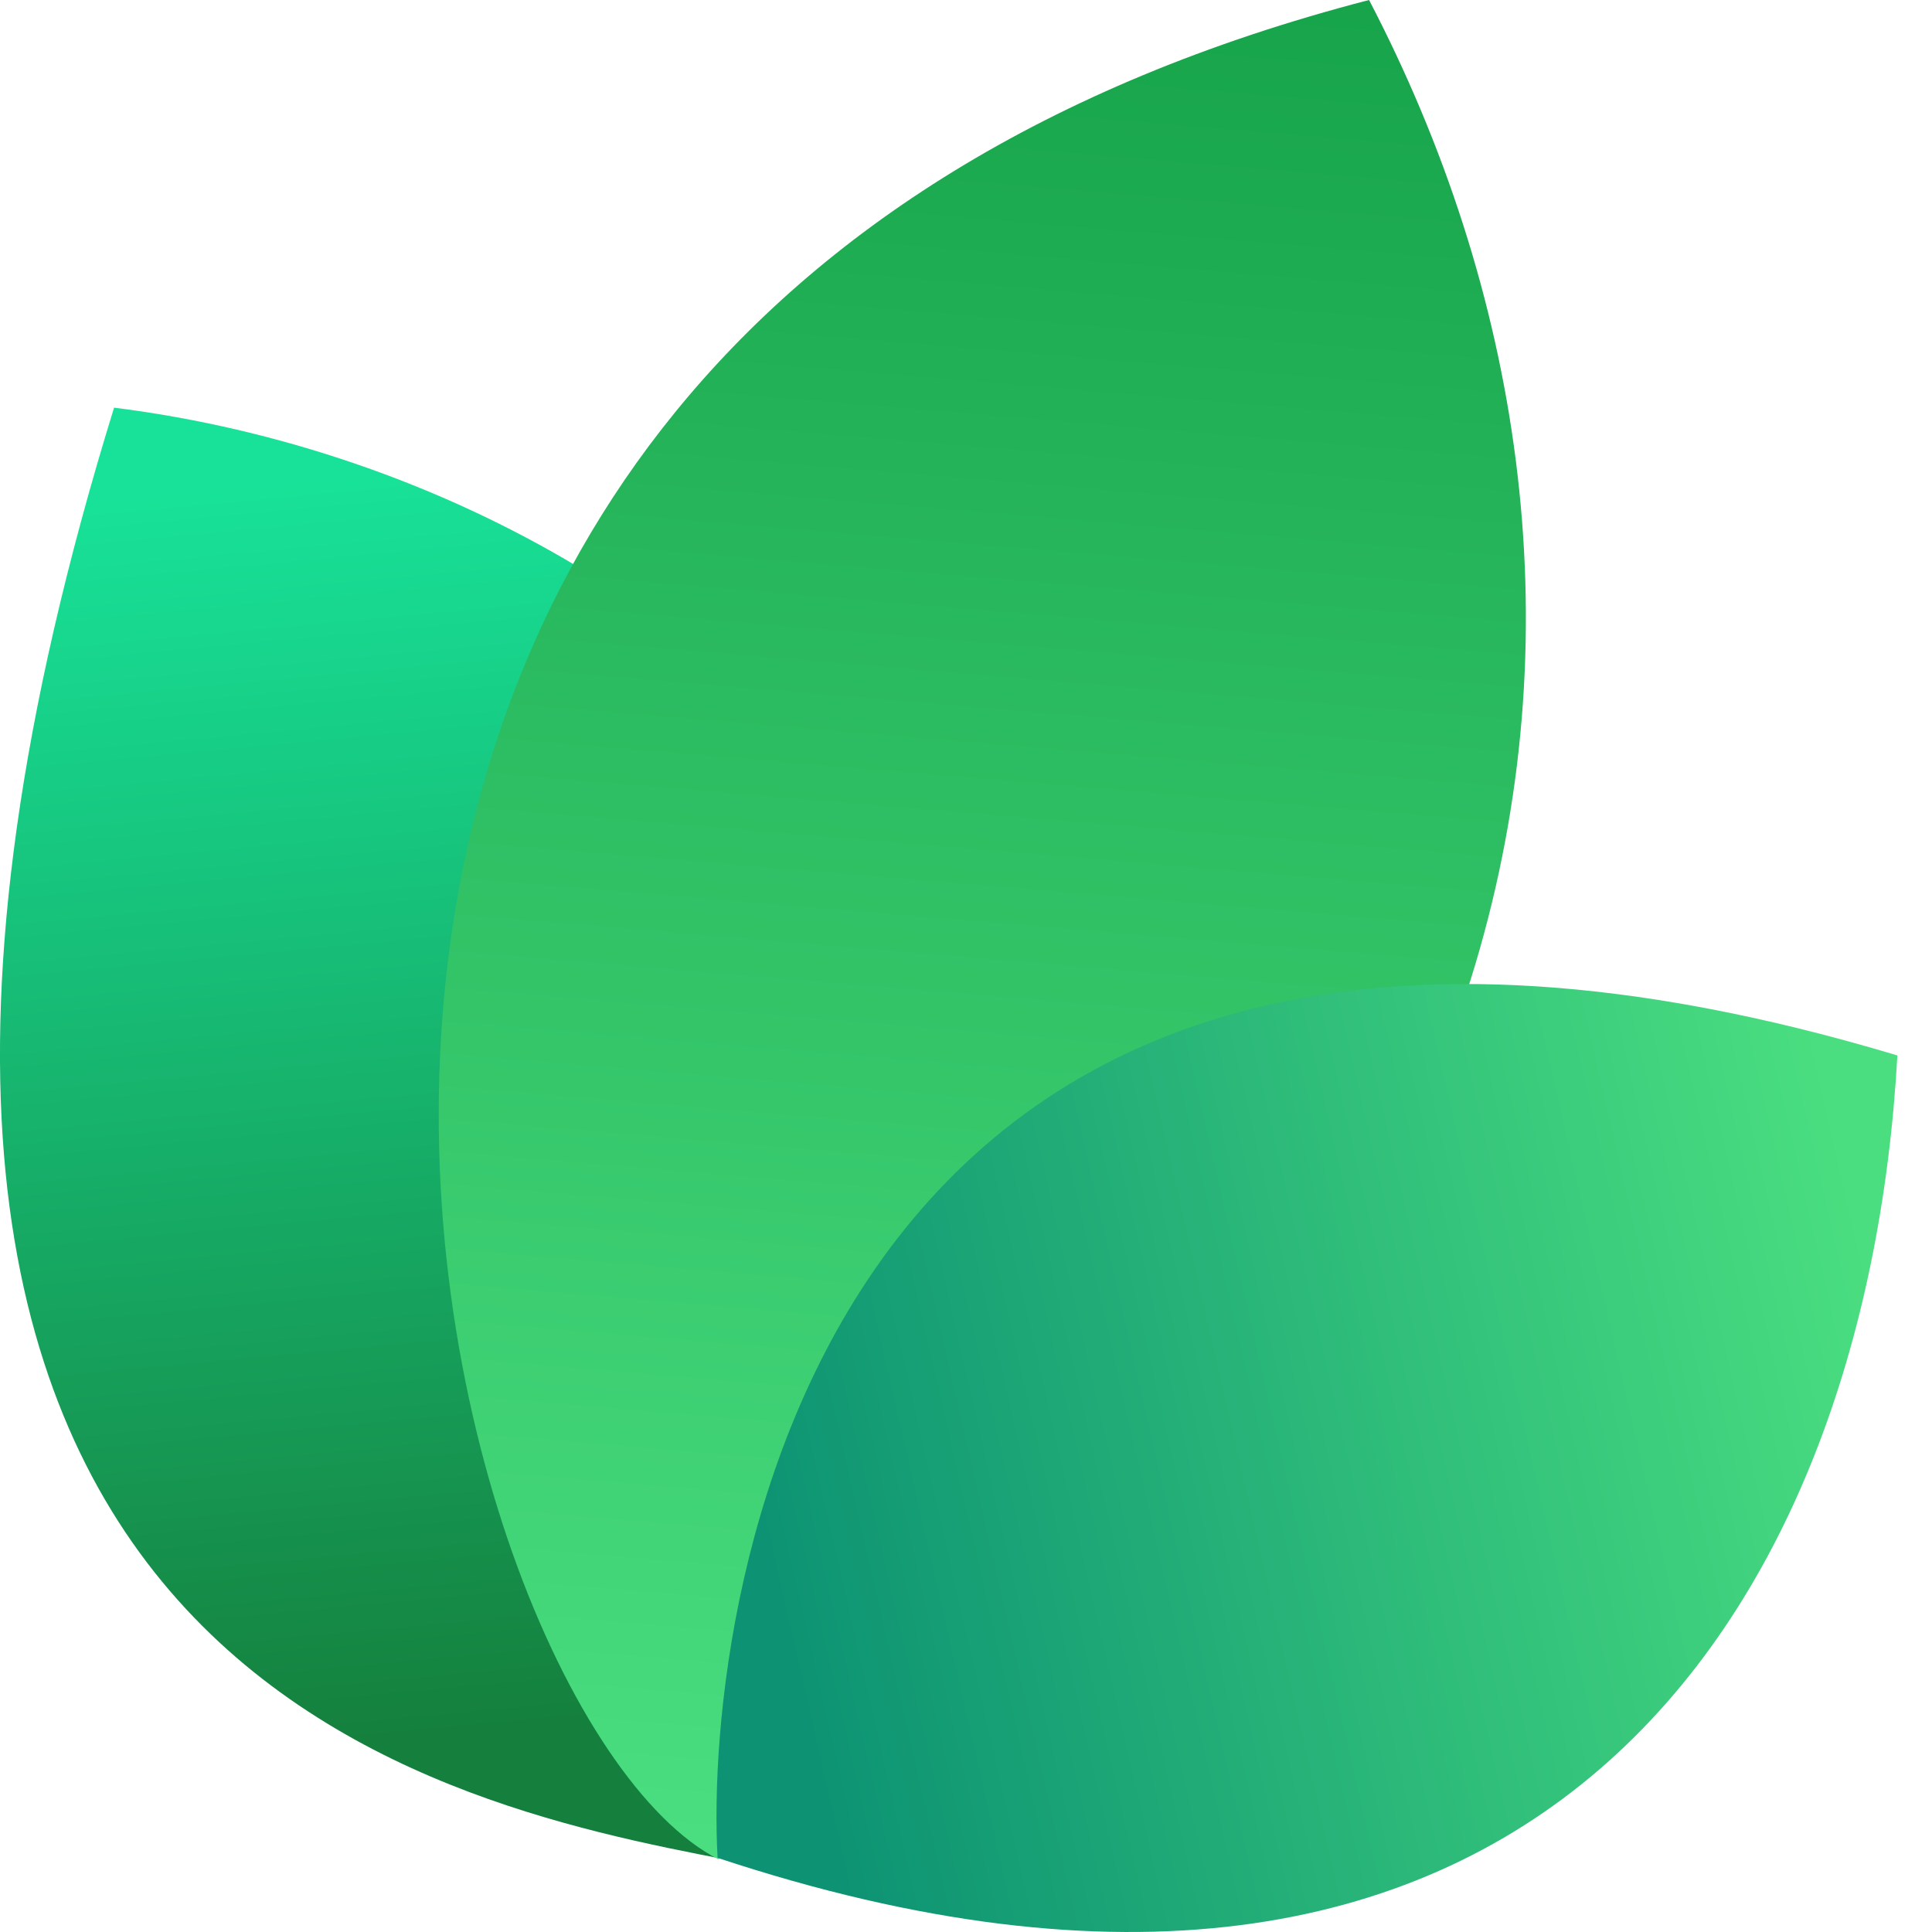
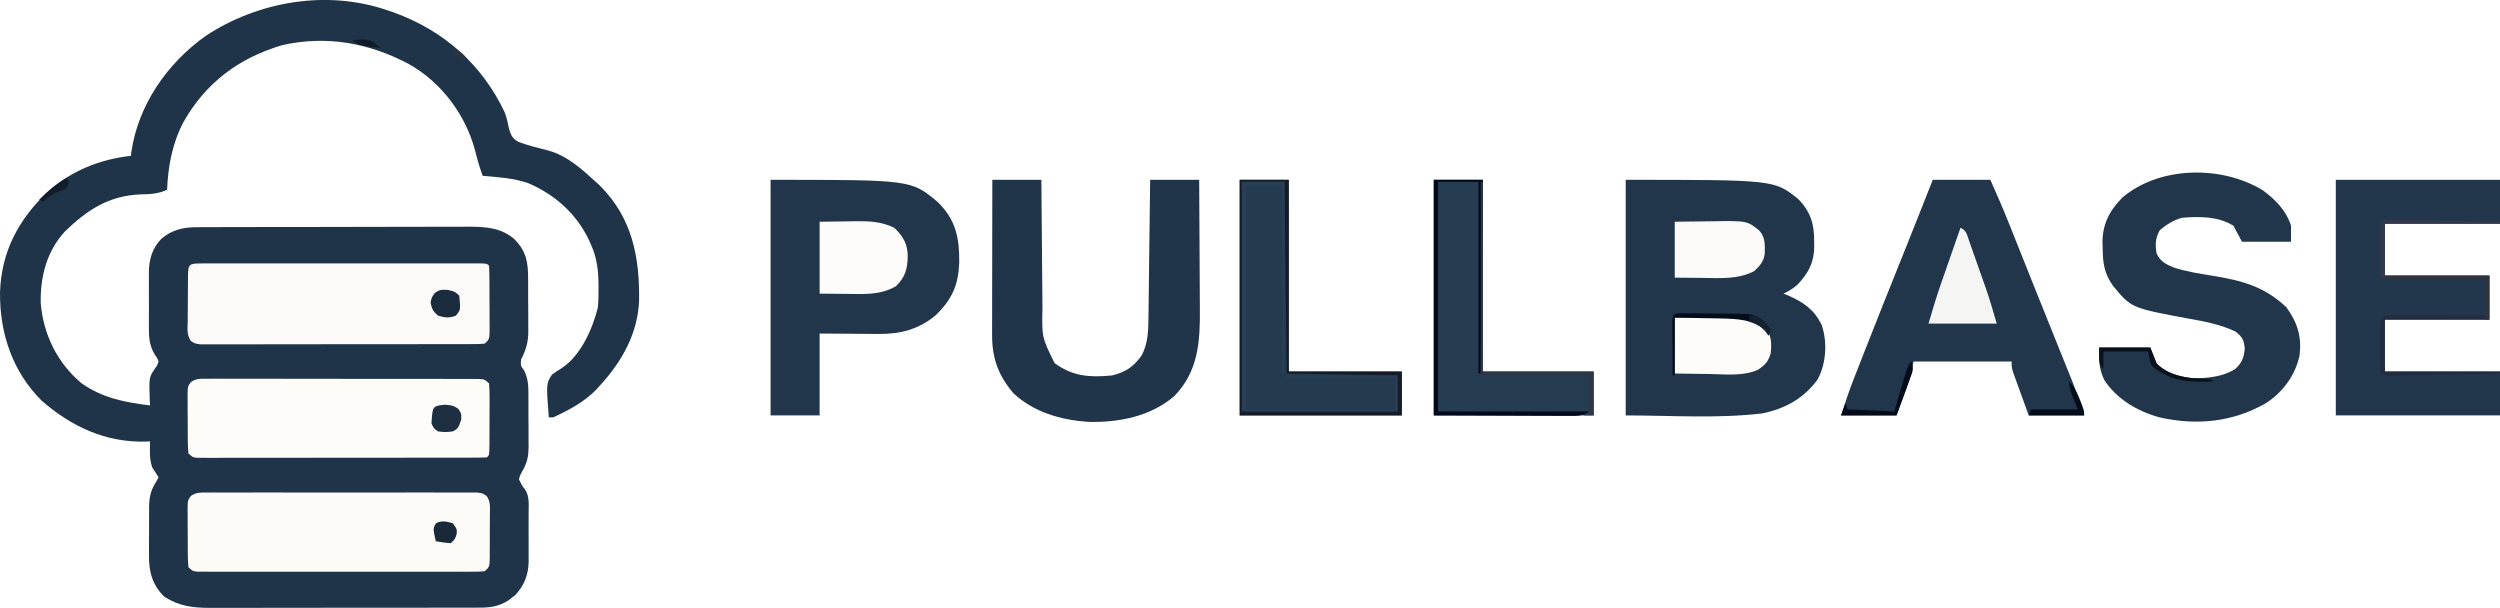
- <svg xmlns="http://www.w3.org/2000/svg" width="24" height="24" viewBox="0 0 24 24" fill="none">
-   <path d="M9.061 23.108C5.268 22.377 -3.391 20.627 1.417 5.064C9.634 6.099 16.973 14.064 9.061 23.108Z" fill="url(#paint0_linear_17557_2021)" />
-   <path d="M8.919 23.094C5.276 21.222 0.784 4.209 17.007 0C20.757 7.193 19.621 16.545 8.919 23.094Z" fill="url(#paint1_linear_17557_2021)" />
-   <path d="M8.914 23.079C8.735 19.882 10.159 9.085 23.57 13.111C23.181 20.123 18.984 26.418 8.914 23.079Z" fill="url(#paint2_linear_17557_2021)" />
-   <defs>
-     <linearGradient id="paint0_linear_17557_2021" x1="3.776" y1="5.916" x2="5.232" y2="21.559" gradientUnits="userSpaceOnUse">
-       <stop stop-color="#18E299" />
-       <stop offset="1" stop-color="#15803D" />
-     </linearGradient>
-     <linearGradient id="paint1_linear_17557_2021" x1="12.171" y1="-0.718" x2="10.19" y2="22.983" gradientUnits="userSpaceOnUse">
-       <stop stop-color="#16A34A" />
-       <stop offset="1" stop-color="#4ADE80" />
-     </linearGradient>
-     <linearGradient id="paint2_linear_17557_2021" x1="23.133" y1="15.353" x2="9.338" y2="18.52" gradientUnits="userSpaceOnUse">
-       <stop stop-color="#4ADE80" />
-       <stop offset="1" stop-color="#0D9373" />
-     </linearGradient>
-   </defs>
+ <svg xmlns="http://www.w3.org/2000/svg" version="1.1" width="555.875" height="135.168" id="svg35">
+   <defs id="defs35" />
+   <path d="m 85.99,2.243 c 0.501,0.166 1.001,0.332 1.517,0.503 11.421,4.135 19.746,11.785 24.695,22.19 0.499,1.226 0.719,2.495 0.993,3.779 0.426,1.342 0.749,2.125 2.079,2.826 2.171,0.829 4.429,1.369 6.69,1.94 4.184,1.177 7.449,4.141 10.494,6.944 0.298,0.273 0.595,0.546 0.902,0.827 7.25,7.189 8.87,16.011 8.744,25.546 -0.262,7.199 -3.731,13.515 -8.698,18.912 -0.406,0.452 -0.406,0.452 -0.821,0.912 -2.702,2.773 -6.046,4.544 -9.611,6.191 -0.313,0 -0.626,0 -0.948,0 -0.58,-7.554 -0.58,-7.554 0.711,-9.516 0.948,-0.695 0.948,-0.695 1.995,-1.327 4.429,-2.854 7.012,-8.833 8.2,-13.576 0.14,-1.445 0.158,-2.878 0.148,-4.329 -0.002,-0.394 -0.004,-0.789 -0.009,-1.195 -0.058,-2.923 -0.364,-5.515 -1.563,-8.24 -0.191,-0.436 -0.381,-0.871 -0.578,-1.32 -2.776,-5.711 -7.371,-9.971 -13.469,-12.582 -3.235,-1.131 -6.72,-1.336 -10.135,-1.637 -0.709,-1.897 -1.233,-3.787 -1.719,-5.744 -2.116,-7.778 -7.346,-14.999 -14.764,-19.142 -8.726,-4.631 -18.216,-6.392 -28.087,-4.167 -9.848,2.905 -17.158,8.576 -21.961,17.107 -2.483,4.712 -3.431,9.828 -3.643,15.054 -2.022,0.916 -3.726,0.988 -5.957,1.027 -7.083,0.29 -11.88,3.533 -16.714,8.186 -4.139,4.464 -5.562,10.233 -5.419,16.037 0.564,6.821 3.626,13.241 9.124,17.816 4.667,3.242 9.504,4.186 15.173,4.884 -0.022,-0.407 -0.044,-0.815 -0.067,-1.235 -0.157,-4.995 -0.157,-4.995 1.134,-6.923 0.538,-0.746 0.538,-0.746 0.83,-1.609 -0.309,-0.809 -0.309,-0.809 -0.881,-1.596 -1.252,-2.158 -1.291,-4.033 -1.268,-6.452 -0.002,-0.63 -0.002,-0.63 -0.004,-1.273 -0.002,-0.884 0.002,-1.767 0.01,-2.651 0.01,-1.345 7e-5,-2.688 -0.012,-4.033 0.002,-0.863 0.004,-1.725 0.007,-2.588 -0.004,-0.398 -0.007,-0.796 -0.012,-1.206 0.046,-2.906 0.691,-5.316 2.813,-7.519 2.367,-1.995 4.831,-2.54 7.943,-2.549 0.572,-0.003 1.144,-0.007 1.734,-0.011 0.622,3.8e-4 1.243,6e-4 1.883,6e-4 0.666,-0.003 1.332,-0.005 1.999,-0.01 1.805,-0.007 3.609,-0.01 5.414,-0.011 1.129,-5.3e-4 2.258,-0.003 3.387,-0.004 3.943,-0.008 7.886,-0.012 11.829,-0.011 3.668,5.3e-4 7.337,-0.008 11.005,-0.023 3.155,-0.012 6.311,-0.016 9.466,-0.016 1.882,2.2e-4 3.764,-0.002 5.646,-0.012 1.771,-0.008 3.542,-0.008 5.314,-0.002 0.954,10e-4 1.909,-0.005 2.863,-0.014 3.769,0.024 7.126,0.28 9.988,2.784 2.706,2.732 3.052,5.223 3.048,8.834 0.002,0.413 0.004,0.826 0.005,1.252 0.002,0.872 0.003,1.745 0.002,2.617 -0.002,1.329 0.01,2.658 0.022,3.987 0.002,0.85 0.002,1.7 0.002,2.549 0.004,0.395 0.009,0.789 0.013,1.196 -0.019,2.465 -0.468,4.098 -1.608,6.314 -0.117,1.36 -0.117,1.36 0.698,2.485 0.94,1.961 0.937,3.586 0.93,5.71 0.002,0.401 0.004,0.801 0.007,1.214 0.003,0.845 0.002,1.69 -0.002,2.536 -0.004,1.283 0.01,2.566 0.025,3.849 5.5e-4,0.825 4.9e-4,1.649 -0.002,2.474 0.007,0.568 0.007,0.568 0.016,1.148 -0.025,2.072 -0.295,3.46 -1.333,5.305 -0.547,0.959 -0.547,0.959 -0.815,1.919 0.709,1.449 0.709,1.449 1.391,2.299 0.959,1.533 0.776,3.237 0.758,4.969 0.002,0.391 0.004,0.782 0.004,1.185 0.002,0.824 -0.002,1.647 -0.01,2.47 -0.01,1.252 -8e-5,2.503 0.012,3.756 -0.002,0.804 -0.004,1.608 -0.007,2.412 0.004,0.37 0.007,0.74 0.012,1.121 -0.05,2.961 -0.906,5.289 -2.988,7.548 -0.265,0.198 -0.529,0.396 -0.802,0.6 -0.263,0.205 -0.527,0.41 -0.798,0.621 -1.994,1.219 -3.733,1.544 -6.095,1.548 -0.568,0.003 -1.137,0.006 -1.722,0.01 -0.929,-0.001 -0.929,-0.001 -1.877,-0.003 -0.662,0.002 -1.324,0.004 -1.987,0.006 -1.796,0.005 -3.592,0.005 -5.387,0.005 -1.501,-4.6e-4 -3.002,0.001 -4.503,0.003 -3.543,0.004 -7.086,0.005 -10.629,0.003 -3.65,-0.003 -7.299,0.003 -10.949,0.012 -3.138,0.007 -6.275,0.011 -9.413,0.01 -1.872,-5.9e-4 -3.744,3.6e-4 -5.616,0.006 -1.762,0.005 -3.524,0.004 -5.285,-5.9e-4 -0.951,-10e-4 -1.901,0.003 -2.852,0.008 -3.966,-0.021 -6.712,-0.387 -10.083,-2.451 -2.794,-2.735 -3.49,-5.764 -3.436,-9.454 -5.2e-4,-0.382 -0.002,-0.764 -0.002,-1.158 5.4e-4,-0.801 0.005,-1.602 0.016,-2.403 0.014,-1.222 0.01,-2.443 0.004,-3.665 0.003,-0.782 0.006,-1.565 0.012,-2.347 -0.002,-0.362 -0.002,-0.724 -0.004,-1.097 0.038,-2.191 0.4,-3.646 1.632,-5.571 0.156,-0.293 0.313,-0.586 0.474,-0.888 -0.462,-0.747 -0.937,-1.486 -1.422,-2.22 -0.451,-1.319 -0.525,-2.504 -0.504,-3.885 0.004,-0.355 0.009,-0.71 0.013,-1.075 0.004,-0.268 0.011,-0.536 0.017,-0.812 -0.305,0.015 -0.61,0.031 -0.924,0.047 -9.002,0.253 -16.639,-3.399 -23.139,-9.065 -6.636,-6.569 -9.393,-15.254 -9.292,-24.105 0.274,-8.938 4.017,-16.167 10.7,-22.479 5.158,-4.515 11.383,-7.103 18.388,-7.886 0.041,-0.318 0.082,-0.635 0.124,-0.963 1.541,-10.231 7.744,-19.427 16.471,-25.676 11.561,-7.631 26.778,-10.369 40.303,-5.772 z" fill="#1f3448" id="path2" style="stroke-width:0.459" />
+   <path d="m 361.473,39.981 c 33.047,0 33.047,0 38.397,4.308 2.77,2.843 3.567,5.703 3.506,9.455 0.004,0.341 0.011,0.682 0.017,1.034 -0.019,3.496 -1.226,5.908 -3.721,8.507 -0.943,0.854 -1.941,1.455 -3.112,2.003 0.309,0.124 0.619,0.248 0.937,0.376 3.542,1.521 5.897,3.198 7.538,6.561 1.32,3.795 1.045,8.589 -0.889,12.154 -3.11,4.19 -7.041,6.447 -12.328,7.548 -10.038,1.175 -20.229,0.444 -30.346,0.444 0,-17.288 0,-34.577 0,-52.389 z" fill="#21364a" id="path3" style="stroke-width:0.459" />
+   <path d="m 171.337,39.981 c 31.228,0 31.228,0 37.106,4.885 4.157,4.015 4.913,8.195 4.84,13.607 -0.192,4.875 -1.576,8.085 -5.231,11.625 -3.754,3.126 -7.875,4.219 -12.798,4.155 -0.332,-5.9e-4 -0.664,-10e-4 -1.007,-0.003 -1.226,-0.005 -2.452,-0.017 -3.677,-0.029 -4.122,-0.027 -4.122,-0.027 -8.327,-0.056 0,6.007 0,12.014 0,18.203 -3.599,0 -7.198,0 -10.906,0 0,-17.289 0,-34.577 0,-52.389 z" fill="#22364b" id="path4" style="stroke-width:0.459" />
+   <path d="m 429.75,39.981 c 4.225,0 8.449,0 12.802,0 1.444,3.245 2.862,6.47 4.169,9.761 0.163,0.408 0.326,0.816 0.494,1.236 0.531,1.329 1.06,2.658 1.589,3.987 0.564,1.414 1.128,2.828 1.693,4.242 0.39,0.977 0.78,1.954 1.17,2.931 1.393,3.491 2.794,6.979 4.198,10.465 0.581,1.443 1.161,2.887 1.742,4.33 0.372,0.924 0.744,1.847 1.117,2.771 0.522,1.293 1.042,2.587 1.562,3.881 0.228,0.563 0.228,0.563 0.461,1.138 1.015,2.534 1.832,5.042 2.667,7.648 -4.068,0 -8.137,0 -12.328,0 -0.626,-1.731 -1.252,-3.461 -1.897,-5.244 -0.198,-0.544 -0.396,-1.088 -0.6,-1.649 -0.154,-0.429 -0.308,-0.859 -0.467,-1.301 -0.238,-0.659 -0.238,-0.659 -0.482,-1.332 -0.348,-1.129 -0.348,-1.129 -0.348,-2.461 -7.198,0 -14.395,0 -21.811,0 -0.313,1.319 -0.626,2.637 -0.948,3.996 -0.223,0.717 -0.458,1.431 -0.715,2.138 -0.113,0.315 -0.226,0.629 -0.343,0.953 -0.14,0.381 -0.28,0.762 -0.424,1.154 -0.675,1.854 -0.675,1.854 -1.363,3.746 -4.068,0 -8.136,0 -12.328,0 0.893,-2.786 1.795,-5.51 2.867,-8.231 0.137,-0.349 0.273,-0.699 0.414,-1.059 0.446,-1.14 0.894,-2.28 1.342,-3.419 0.316,-0.806 0.632,-1.612 0.948,-2.418 2.633,-6.709 5.309,-13.402 7.997,-20.091 0.142,-0.354 0.285,-0.709 0.431,-1.074 0.14,-0.348 0.28,-0.697 0.424,-1.056 2.01,-5.007 3.987,-10.025 5.966,-15.042 z" fill="#21364b" id="path5" style="stroke-width:0.459" />
+   <path d="m 503.124,42.305 c 2.867,2.103 5.258,4.582 6.284,7.888 0,1.172 0,2.344 0,3.552 -3.599,0 -7.198,0 -10.906,0 -0.626,-1.172 -1.252,-2.344 -1.897,-3.552 -3.388,-2.092 -7.443,-2.096 -11.38,-1.776 -2.029,0.55 -3.401,1.455 -4.979,2.747 -1.013,1.778 -1.068,3.272 -0.711,5.244 0.887,1.781 2.101,2.405 3.971,3.136 2.724,0.855 5.504,1.291 8.327,1.748 6.751,1.096 11.598,2.397 16.536,7.02 2.485,3.39 3.455,6.637 2.934,10.739 -0.919,4.331 -3.68,8.194 -7.586,10.655 -7.319,4.167 -15.319,4.949 -23.572,3.092 -4.924,-1.354 -9.547,-4.115 -12.256,-8.309 -1.247,-2.641 -1.156,-4.176 -1.156,-7.215 3.755,0 7.511,0 11.38,0 0.469,1.172 0.939,2.344 1.422,3.552 2.034,2.073 4.853,2.908 7.785,3.236 3.226,0.106 6.924,-0.256 9.65,-1.996 1.536,-1.372 1.96,-2.558 2.154,-4.514 -0.182,-1.972 -0.462,-2.524 -2.045,-3.829 -3.302,-1.547 -6.737,-2.237 -10.342,-2.858 -12.874,-2.387 -12.874,-2.387 -16.981,-7.407 -1.907,-2.765 -2.185,-4.979 -2.223,-8.215 -0.014,-0.384 -0.028,-0.768 -0.042,-1.164 -0.043,-4.092 1.471,-7.191 4.435,-10.168 8.269,-7.004 22.062,-7.186 31.196,-1.606 z" fill="#21364a" id="path6" style="stroke-width:0.459" />
+   <path d="m 519.365,39.981 c 12.048,0 24.096,0 36.51,0 0,3.223 0,6.447 0,9.768 -8.449,0 -16.899,0 -25.604,0 0,3.809 0,7.619 0,11.543 7.667,0 15.334,0 23.233,0 0,3.223 0,6.447 0,9.768 -7.667,0 -15.334,0 -23.233,0 0,3.809 0,7.619 0,11.543 8.449,0 16.899,0 25.604,0 0,3.223 0,6.447 0,9.768 -12.048,0 -24.096,0 -36.51,0 0,-17.288 0,-34.577 0,-52.389 z" fill="#22374b" id="path7" style="stroke-width:0.459" />
+   <path d="m 220.649,39.981 c 3.599,0 7.198,0 10.905,0 0.006,1.055 0.014,2.11 0.021,3.197 0.024,3.496 0.056,6.993 0.091,10.489 0.021,2.119 0.04,4.237 0.052,6.356 0.012,2.047 0.032,4.094 0.055,6.14 0.007,0.779 0.013,1.557 0.016,2.336 -0.135,6.49 -0.135,6.49 2.698,12.245 4.032,2.936 7.718,3.211 12.713,2.747 3.066,-0.698 4.893,-2.013 6.638,-4.44 1.405,-2.631 1.494,-5.43 1.52,-8.324 0.004,-0.334 0.009,-0.668 0.014,-1.012 0.015,-1.095 0.027,-2.191 0.038,-3.286 0.01,-0.763 0.02,-1.525 0.03,-2.288 0.026,-2.001 0.05,-4.003 0.072,-6.004 0.024,-2.045 0.05,-4.089 0.076,-6.134 0.051,-4.007 0.099,-8.015 0.145,-12.022 3.599,0 7.198,0 10.906,0 0.032,4.582 0.058,9.163 0.074,13.745 0.007,2.128 0.017,4.256 0.034,6.384 0.016,2.058 0.024,4.117 0.028,6.175 0.002,0.781 0.007,1.561 0.015,2.342 0.068,7.111 -0.276,13.862 -5.633,19.388 -5.16,4.525 -12.341,5.993 -19.255,5.786 -6.143,-0.445 -12.051,-2.167 -16.514,-6.313 -3.474,-4.023 -4.82,-7.939 -4.795,-13.081 -8e-5,-0.373 -1.4e-4,-0.745 -2.1e-4,-1.129 3.2e-4,-1.228 0.004,-2.455 0.007,-3.683 0.002,-0.853 0.002,-1.706 0.002,-2.559 0.002,-2.241 0.006,-4.483 0.012,-6.724 0.004,-2.289 0.007,-4.577 0.009,-6.866 0.004,-4.488 0.013,-8.976 0.023,-13.464 z" fill="#21354a" id="path8" style="stroke-width:0.459" />
+   <path d="m 44.924,58.572 c 0.832,-0.002 0.832,-0.002 1.68,-0.003 0.614,5.9e-4 1.228,10e-4 1.86,0.003 0.649,-5.4e-4 1.297,-0.001 1.946,-0.002 1.766,-0.002 3.533,-5.9e-4 5.299,1.6e-4 1.844,5.9e-4 3.689,8e-5 5.533,-5.3e-4 3.098,-6.1e-4 6.196,2.5e-4 9.294,0.002 3.587,0.003 7.173,10e-4 10.76,-6e-4 3.074,-0.002 6.148,-0.002 9.222,-6e-4 1.838,5.4e-4 3.677,5.4e-4 5.515,-5.3e-4 1.728,-6e-4 3.456,-3.9e-4 5.184,0.002 0.94,5.9e-4 1.881,-4.6e-4 2.821,-10e-4 0.555,6e-4 1.109,0.003 1.68,0.003 0.485,1.6e-4 0.97,3.4e-4 1.47,5e-4 1.086,0.056 1.086,0.056 1.56,0.5 0.054,1.206 0.078,2.4 0.08,3.606 0.002,0.362 0.003,0.724 0.004,1.097 0.002,0.767 0.004,1.534 0.003,2.301 0.002,1.176 0.01,2.352 0.019,3.528 0.002,0.744 0.002,1.487 0.002,2.231 0.003,0.353 0.006,0.707 0.01,1.071 -0.011,2.492 -0.011,2.492 -1.068,3.482 -1.12,0.113 -1.12,0.113 -2.553,0.116 -0.542,0.003 -1.084,0.006 -1.642,0.01 -0.597,-6e-4 -1.195,-0.002 -1.81,-0.003 -0.633,0.002 -1.266,0.004 -1.899,0.006 -1.722,0.005 -3.444,0.005 -5.167,0.005 -1.436,-4.7e-4 -2.873,0.001 -4.309,0.003 -3.388,0.004 -6.776,0.005 -10.164,0.003 -3.498,-0.003 -6.996,0.003 -10.494,0.012 -3.001,0.007 -6.002,0.011 -9.002,0.01 -1.793,-5.9e-4 -3.587,3.8e-4 -5.38,0.006 -1.686,0.005 -3.373,0.004 -5.059,-6e-4 -0.915,-0.001 -1.831,0.003 -2.746,0.008 -0.543,-0.003 -1.086,-0.005 -1.646,-0.01 -0.473,8e-5 -0.946,1.5e-4 -1.433,2.3e-4 -1.179,-0.166 -1.179,-0.166 -2.043,-0.742 -0.965,-1.307 -0.74,-2.835 -0.714,-4.367 0.002,-0.352 0.002,-0.704 0.002,-1.066 0.003,-0.743 0.01,-1.485 0.019,-2.228 0.015,-1.141 0.019,-2.282 0.022,-3.423 0.004,-0.721 0.009,-1.442 0.015,-2.163 0.002,-0.343 0.004,-0.686 0.005,-1.04 0.041,-2.823 0.148,-2.952 3.12,-2.953 z" fill="#fcfaf8" id="path9" style="stroke-width:0.459" />
+   <path d="m 45.929,84.213 c 0.543,-0.003 1.086,-0.005 1.646,-0.01 0.596,0.003 1.193,0.006 1.807,0.011 0.634,-5.9e-4 1.268,-0.003 1.902,-0.004 1.722,-0.004 3.444,0 5.166,0.005 1.801,0.004 3.601,0.003 5.402,0.002 3.023,-3.9e-4 6.047,0.004 9.07,0.013 3.498,0.01 6.997,0.011 10.495,0.008 3.362,-0.003 6.725,-4e-5 10.087,0.004 1.432,0.002 2.865,0.003 4.297,0.001 1.686,-5.9e-4 3.371,0.003 5.057,0.01 0.916,0.003 1.832,6e-4 2.748,-4.8e-4 0.542,0.003 1.084,0.006 1.642,0.01 0.709,0.001 0.709,0.001 1.433,0.003 1.12,0.113 1.12,0.113 2.068,1.001 0.089,1.205 0.121,2.363 0.109,3.567 -2.2e-4,0.352 -4.4e-4,0.705 -5.3e-4,1.068 -0.002,0.745 -0.004,1.491 -0.011,2.236 -0.009,1.145 -0.01,2.29 -0.01,3.435 -0.002,0.723 -0.004,1.446 -0.009,2.169 -5.5e-4,0.345 -0.002,0.689 -0.002,1.044 -0.023,2.413 -0.023,2.413 -0.552,2.908 -0.844,0.045 -1.69,0.058 -2.535,0.059 -0.55,0.002 -1.1,0.003 -1.666,0.005 -0.609,-1.9e-4 -1.217,-4e-4 -1.844,-5.3e-4 -0.643,6e-4 -1.286,0.003 -1.93,0.004 -1.752,0.003 -3.503,0.004 -5.255,0.005 -1.46,4.3e-4 -2.92,0.002 -4.38,0.003 -3.443,0.003 -6.887,0.004 -10.33,0.004 -3.557,-2.7e-4 -7.114,0.004 -10.671,0.011 -3.049,0.005 -6.099,0.008 -9.148,0.007 -1.823,-1.1e-4 -3.647,6e-4 -5.47,0.005 -1.714,0.004 -3.429,0.004 -5.143,6.1e-4 -0.932,-5.4e-4 -1.864,0.003 -2.796,0.006 -0.551,-0.002 -1.102,-0.003 -1.67,-0.005 -0.481,2.6e-4 -0.962,5e-4 -1.458,5.5e-4 -1.137,-0.111 -1.137,-0.111 -2.086,-0.998 -0.1,-1.13 -0.144,-2.211 -0.143,-3.342 -0.002,-0.331 -0.004,-0.661 -0.005,-1.002 -0.002,-0.7 -0.003,-1.4 -0.002,-2.099 0.002,-1.071 -0.01,-2.142 -0.022,-3.212 -0.002,-0.68 -0.002,-1.359 -0.002,-2.039 -0.004,-0.321 -0.009,-0.641 -0.013,-0.971 0.022,-2.21 0.022,-2.21 0.744,-3.18 1.194,-0.804 2.012,-0.748 3.476,-0.747 z" fill="#fefcf9" id="path10" style="stroke-width:0.459" />
+   <path d="m 45.908,109.517 c 0.539,-0.003 1.077,-0.007 1.632,-0.011 0.591,0.003 1.182,0.005 1.792,0.008 0.933,-0.003 0.933,-0.003 1.886,-0.007 1.708,-0.005 3.415,-0.003 5.122,5.1e-4 1.786,0.003 3.572,2.4e-4 5.357,-10e-4 2.999,-0.003 5.998,5.3e-4 8.997,0.007 3.469,0.007 6.938,0.004 10.406,-0.003 2.977,-0.005 5.953,-0.006 8.93,-0.003 1.779,0.002 3.557,0.002 5.336,-0.002 1.982,-0.004 3.964,0.001 5.947,0.01 0.591,-0.003 1.182,-0.005 1.792,-0.008 0.808,0.005 0.808,0.005 1.632,0.011 0.469,5.1e-4 0.938,6e-4 1.421,10e-4 1.171,0.168 1.171,0.168 2.033,0.749 0.937,1.256 0.753,2.675 0.733,4.152 3.4e-4,0.497 3.4e-4,0.497 5.2e-4,1.003 -0.002,0.699 -0.005,1.398 -0.014,2.097 -0.011,1.072 -0.01,2.143 -0.006,3.215 -0.002,0.679 -0.005,1.358 -0.01,2.037 4.3e-4,0.321 0.002,0.643 0.002,0.974 -0.034,2.265 -0.034,2.265 -1.092,3.256 -1.129,0.112 -1.129,0.112 -2.574,0.113 -0.82,0.003 -0.82,0.003 -1.656,0.007 -0.603,-0.001 -1.205,-0.003 -1.826,-0.005 -0.639,6e-4 -1.277,0.003 -1.916,0.004 -1.737,0.004 -3.474,0.003 -5.211,-3.5e-4 -1.815,-0.002 -3.63,-1.6e-4 -5.445,6e-4 -3.049,10e-4 -6.097,-5.2e-4 -9.146,-0.004 -3.528,-0.004 -7.056,-0.003 -10.583,0.001 -3.025,0.004 -6.051,0.004 -9.076,0.002 -1.808,-0.001 -3.617,-0.001 -5.425,0.001 -1.7,0.003 -3.4,6e-4 -5.1,-0.004 -0.924,-0.001 -1.848,5.9e-4 -2.772,0.003 -0.546,-0.003 -1.093,-0.004 -1.656,-0.007 -0.477,-3.4e-4 -0.954,-5.3e-4 -1.445,-5.9e-4 -1.129,-0.112 -1.129,-0.112 -2.077,-1 -0.1,-1.13 -0.144,-2.211 -0.143,-3.342 -0.002,-0.331 -0.004,-0.661 -0.005,-1.002 -0.002,-0.7 -0.003,-1.4 -0.002,-2.099 0.002,-1.071 -0.01,-2.142 -0.022,-3.212 -0.002,-0.68 -0.002,-1.359 -0.002,-2.039 -0.004,-0.321 -0.009,-0.641 -0.013,-0.971 0.022,-2.21 0.022,-2.21 0.746,-3.18 1.188,-0.801 1.996,-0.749 3.454,-0.751 z" fill="#fdfbf8" id="path11" style="stroke-width:0.459" />
+   <path d="m 275.651,39.981 c 3.599,0 7.198,0 10.905,0 0,14.065 0,28.13 0,42.622 8.293,0 16.586,0 25.13,0 0,3.223 0,6.447 0,9.768 -11.892,0 -23.783,0 -36.036,0 0,-17.288 0,-34.577 0,-52.389 z" fill="#233a4f" id="path12" style="stroke-width:0.459" />
+   <path d="m 318.799,39.981 c 3.599,0 7.198,0 10.906,0 0,14.065 0,28.13 0,42.622 8.136,0 16.273,0 24.656,0 0,3.223 0,6.447 0,9.768 -11.735,0 -23.471,0 -35.561,0 0,-17.288 0,-34.577 0,-52.389 z" fill="#253c51" id="path13" style="stroke-width:0.459" />
+   <path d="m 182.243,49.305 c 3.051,-0.041 3.051,-0.041 6.164,-0.083 0.634,-0.012 1.268,-0.024 1.921,-0.037 3.181,-0.021 5.648,0.108 8.511,1.452 2.009,1.93 2.981,3.659 2.993,6.354 -0.063,2.77 -0.513,4.616 -2.637,6.66 -3.472,1.995 -7.04,1.745 -10.994,1.693 -1.966,-0.018 -3.931,-0.037 -5.957,-0.056 0,-5.274 0,-10.549 0,-15.983 z" fill="#fdfcfa" id="path14" style="stroke-width:0.459" />
+   <path d="m 372.378,70.616 c 2.015,-0.031 4.03,-0.057 6.046,-0.073 0.684,-0.006 1.368,-0.016 2.051,-0.027 8.763,-0.145 8.763,-0.145 12.055,2.32 1.41,1.761 1.409,3.654 1.185,5.772 -0.604,1.838 -1.184,2.505 -2.86,3.621 -3.254,1.456 -7.131,1.002 -10.654,0.93 -0.759,-0.008 -1.519,-0.017 -2.278,-0.024 -1.849,-0.018 -3.696,-0.053 -5.545,-0.087 0,-4.102 0,-8.205 0,-12.431 z" fill="#fdfcf9" id="path15" style="stroke-width:0.459" />
+   <path d="m 372.378,49.305 c 1.957,-0.031 3.912,-0.057 5.869,-0.073 0.664,-0.006 1.328,-0.016 1.992,-0.027 8.215,-0.14 8.215,-0.14 10.934,2.062 1.365,1.486 1.249,3.189 1.223,5.045 -0.185,1.756 -1.031,2.742 -2.326,3.954 -3.556,1.89 -7.574,1.577 -11.528,1.526 -2.034,-0.018 -4.068,-0.037 -6.164,-0.056 0,-4.102 0,-8.205 0,-12.431 z" fill="#fbfaf8" id="path16" style="stroke-width:0.459" />
+   <path d="m 435.914,50.637 c 1.345,0.629 1.429,1.53 1.887,2.806 0.173,0.498 0.173,0.498 0.349,1.006 0.122,0.343 0.243,0.685 0.368,1.038 0.258,0.729 0.514,1.458 0.769,2.188 0.384,1.101 0.774,2.201 1.164,3.3 0.251,0.71 0.501,1.421 0.751,2.131 0.114,0.323 0.228,0.646 0.346,0.979 0.907,2.606 1.654,5.208 2.427,7.863 -5.007,0 -10.014,0 -15.173,0 0.879,-3.017 1.767,-5.989 2.806,-8.954 0.186,-0.537 0.186,-0.537 0.377,-1.084 0.39,-1.122 0.782,-2.243 1.174,-3.364 0.268,-0.769 0.535,-1.538 0.803,-2.307 0.65,-1.867 1.301,-3.734 1.953,-5.601 z" fill="#f5f5f4" id="path17" style="stroke-width:0.459" />
+   <path d="m 275.651,39.981 c 3.599,0 7.198,0 10.905,0 0,14.065 0,28.13 0,42.622 8.293,0 16.586,0 25.13,0 0,3.223 0,6.447 0,9.768 -11.892,0 -23.783,0 -36.036,0 0,-17.288 0,-34.577 0,-52.389 z m 0.474,0.444 c 0,16.849 0,33.698 0,51.057 11.422,0 22.845,0 34.613,0 0,-2.637 0,-5.274 0,-7.992 -8.136,-0.147 -16.273,-0.293 -24.656,-0.444 -0.235,-21.098 -0.235,-21.098 -0.474,-42.622 -3.129,0 -6.259,0 -9.483,0 z" fill="#151c28" id="path18" style="stroke-width:0.459" />
+   <path d="m 276.125,40.425 c 3.129,0 6.259,0 9.483,0 0,14.065 0,28.13 0,42.622 -0.156,0 -0.313,0 -0.474,0 0,-13.772 0,-27.544 0,-41.734 -2.66,0 -5.32,0 -8.061,0 0,16.409 0,32.819 0,49.726 10.953,0 21.906,0 33.191,0 0,-2.344 0,-4.688 0,-7.104 -7.98,0 -15.96,0 -24.182,0 0,-0.147 0,-0.293 0,-0.444 8.136,0 16.273,0 24.656,0 0,2.637 0,5.274 0,7.992 -11.422,0 -22.845,0 -34.613,0 0,-16.849 0,-33.698 0,-51.057 z" fill="#283f56" id="path19" style="stroke-width:0.459" />
+   <path d="m 318.799,39.981 c 3.599,0 7.198,0 10.906,0 -0.156,14.212 -0.313,28.423 -0.474,43.066 -0.156,0 -0.313,0 -0.474,0 0,-14.065 0,-28.13 0,-42.622 -2.973,0 -5.946,0 -9.009,0 0,16.849 0,33.698 0,51.057 11.109,0 22.219,0 33.665,0 -1.737,1.084 -2.561,0.996 -4.631,0.989 -0.494,1.6e-4 -0.494,1.6e-4 -0.997,3.3e-4 -1.065,-5.3e-4 -2.129,-0.007 -3.194,-0.014 -0.658,-6e-4 -1.315,-0.002 -1.973,-0.003 -2.437,-0.004 -4.875,-0.017 -7.312,-0.029 -5.447,-0.018 -10.894,-0.036 -16.506,-0.056 0,-17.288 0,-34.577 0,-52.389 z" fill="#010819" id="path20" style="stroke-width:0.459" />
+   <path d="m 530.271,61.292 c 7.667,0 15.334,0 23.233,0 0,3.223 0,6.447 0,9.768 -7.667,0 -15.334,0 -23.233,0 0,3.809 0,7.619 0,11.543 8.449,0 16.899,0 25.604,0 0,0.147 0,0.293 0,0.444 -3.705,0.074 -7.41,0.146 -11.116,0.214 -1.262,0.024 -2.523,0.048 -3.785,0.074 -1.809,0.036 -3.618,0.07 -5.427,0.102 -0.852,0.018 -0.852,0.018 -1.721,0.036 -0.522,0.008 -1.044,0.018 -1.582,0.027 -0.462,0.008 -0.924,0.018 -1.401,0.027 -1.047,-0.036 -1.047,-0.036 -1.521,-0.481 -0.12,-1.986 -0.088,-3.977 -0.089,-5.966 -0.009,-0.843 -0.009,-0.843 -0.018,-1.704 0,-0.536 0,-1.072 -0.007,-1.624 0,-0.495 -0.007,-0.989 -0.007,-1.499 0.115,-1.194 0.115,-1.194 1.063,-2.082 0.96,-0.107 0.96,-0.107 2.153,-0.101 0.669,10e-5 0.669,10e-5 1.352,2.1e-4 0.483,0.004 0.965,0.01 1.462,0.014 0.493,5.9e-4 0.987,0.003 1.495,0.003 1.58,0.005 3.16,0.016 4.739,0.027 1.069,0.004 2.139,0.008 3.208,0.012 2.625,0.01 5.25,0.025 7.875,0.043 0,-2.637 0,-5.274 0,-7.992 -7.354,0 -14.708,0 -22.285,0 0,-0.293 0,-0.586 0,-0.888 z" fill="#212c40" id="path21" style="stroke-width:0.459" />
+   <path d="m 329.23,40.425 c 0.156,0 0.313,0 0.474,0 0,13.919 0,27.837 0,42.178 8.136,0 16.273,0 24.656,0 0,3.223 0,6.447 0,9.768 -0.782,0 -1.565,0 -2.371,0 0.469,-0.146 0.939,-0.293 1.422,-0.444 0,-2.784 0,-5.567 0,-8.436 -7.98,0 -15.96,0 -24.182,0 0,-14.212 0,-28.423 0,-43.066 z" fill="#2c3644" id="path22" style="stroke-width:0.459" />
+   <path d="m 98.97,89.984 c 1.719,0.166 1.719,0.166 2.904,0.888 0.711,1.054 0.711,1.054 0.682,2.414 -0.669,1.963 -0.669,1.963 -1.867,2.636 -1.66,0.194 -1.66,0.194 -3.319,0 -0.948,-0.694 -0.948,-0.694 -1.422,-1.776 0.214,-3.87 0.214,-3.87 3.023,-4.162 z" fill="#1e2f41" id="path23" style="stroke-width:0.459" />
+   <path d="m 99.563,64.456 c 1.6,0.388 1.6,0.388 2.549,1.276 0.322,3.169 0.322,3.169 -0.77,4.468 -1.54,0.569 -2.403,0.441 -3.971,-0.028 -1.079,-0.943 -1.376,-1.528 -1.63,-2.886 0.207,-1.11 0.207,-1.11 0.948,-2.164 1.156,-0.721 1.156,-0.721 2.875,-0.666 z" fill="#1b2c3e" id="path24" style="stroke-width:0.459" />
+   <path d="m 530.271,61.292 c 7.667,0 15.334,0 23.233,0 0,3.223 0,6.447 0,9.768 -0.313,0 -0.626,0 -0.948,0 0,-2.93 0,-5.861 0,-8.88 -7.354,0 -14.708,0 -22.285,0 0,-0.293 0,-0.586 0,-0.888 z" fill="#2e333d" id="path25" style="stroke-width:0.459" />
+   <path d="m 374.56,69.669 c 0.455,-6.1e-4 0.909,-0.002 1.377,-0.003 2.449,0.011 4.898,0.03 7.346,0.062 0.388,0.003 0.775,0.006 1.174,0.01 0.972,0.012 1.944,0.042 2.915,0.073 0.534,0.015 1.068,0.031 1.619,0.047 1.835,0.41 2.557,1.216 3.775,2.534 0.313,0.293 0.626,0.586 0.948,0.888 -0.156,0.44 -0.313,0.879 -0.474,1.332 -0.225,-0.339 -0.45,-0.678 -0.682,-1.027 -2.693,-2.644 -6.376,-2.677 -10.092,-2.779 -1.002,-0.021 -2.004,-0.036 -3.007,-0.051 -0.689,-0.015 -1.377,-0.03 -2.066,-0.046 -1.672,-0.038 -3.344,-0.065 -5.017,-0.093 0,4.249 0,8.498 0,12.875 -0.156,0 -0.313,0 -0.474,0 -0.012,-1.889 -0.02,-3.777 -0.026,-5.666 -0.002,-0.643 -0.005,-1.286 -0.01,-1.929 -0.005,-0.922 -0.009,-1.845 -0.011,-2.767 -0.002,-0.556 -0.004,-1.111 -0.007,-1.684 0.086,-2.037 0.742,-1.774 2.71,-1.776 z" fill="#030c1b" id="path26" style="stroke-width:0.459" />
+   <path d="m 530.844,48.824 c 0.693,0.013 0.693,0.013 1.401,0.027 0.522,0.008 1.044,0.018 1.582,0.027 0.852,0.018 0.852,0.018 1.721,0.036 0.867,0.016 0.867,0.016 1.752,0.032 1.855,0.034 3.711,0.071 5.566,0.109 1.254,0.024 2.508,0.047 3.763,0.07 3.082,0.058 6.165,0.118 9.247,0.179 0,0.147 0,0.293 0,0.444 -8.449,0 -16.899,0 -25.604,0 0,4.102 0,8.205 0,12.431 -0.313,-0.147 -0.626,-0.293 -0.948,-0.444 -0.012,-1.762 -0.02,-3.525 -0.026,-5.287 0,-0.6 -0.007,-1.2 -0.009,-1.8 -0.007,-0.861 -0.009,-1.721 -0.01,-2.582 0,-0.518 -0.007,-1.037 -0.007,-1.571 0.073,-1.62 0.073,-1.62 1.575,-1.672 z" fill="#31394a" id="path27" style="stroke-width:0.459" />
+   <path d="m 466.734,77.276 c 3.755,0 7.511,0 11.38,0 0.469,1.172 0.939,2.344 1.422,3.552 3.136,3.195 7.982,3.352 12.328,3.552 0,0.146 0,0.293 0,0.444 -5.398,0.192 -8.889,0.015 -13.111,-3.2 -0.639,-0.796 -0.639,-0.796 -1.113,-3.46 -3.286,0 -6.572,0 -9.957,0 0,1.319 0,2.637 0,3.996 -0.948,-1.332 -0.948,-1.332 -0.948,-4.884 z" fill="#0a111d" id="path28" style="stroke-width:0.459" />
+   <path d="m 100.689,116.346 c 0.948,1.332 0.948,1.332 0.83,2.47 -0.356,1.082 -0.356,1.082 -1.304,1.97 -1.719,-0.166 -1.719,-0.166 -3.319,-0.444 -0.629,-2.836 -0.629,-2.836 0.03,-3.996 1.393,-0.673 2.294,-0.41 3.764,0 z" fill="#1a293a" id="path29" style="stroke-width:0.459" />
+   <path d="m 425.009,80.383 c 0.585,1.643 0.284,2.177 -0.309,3.793 -0.155,0.429 -0.31,0.859 -0.47,1.301 -0.202,0.544 -0.405,1.088 -0.613,1.649 -0.636,1.731 -1.271,3.461 -1.926,5.244 -4.068,0 -8.136,0 -12.328,0 0.313,-0.879 0.626,-1.758 0.948,-2.664 0.156,0.44 0.313,0.879 0.474,1.332 3.442,0.147 6.885,0.293 10.431,0.444 0.196,-0.687 0.391,-1.374 0.593,-2.081 2.416,-8.284 2.416,-8.284 3.201,-9.018 z" fill="#040b19" id="path30" style="stroke-width:0.459" />
+   <path d="m 460.096,84.823 c 1.191,1.349 1.841,2.626 2.46,4.273 0.163,0.427 0.326,0.854 0.495,1.294 0.365,1.093 0.365,1.093 0.365,1.981 -4.068,0 -8.137,0 -12.328,0 0.235,-0.659 0.235,-0.659 0.474,-1.332 3.442,0 6.885,0 10.431,0 -0.313,-0.778 -0.626,-1.557 -0.948,-2.359 -0.562,-1.398 -0.948,-2.359 -0.948,-3.857 z" fill="#040c1a" id="path31" style="stroke-width:0.459" />
+   <path d="m 14.867,39.537 c 0.156,0.293 0.313,0.586 0.474,0.888 -0.474,1.332 -0.474,1.332 -1.334,1.804 -0.342,0.137 -0.685,0.275 -1.037,0.416 -1.372,0.584 -2.302,1.172 -3.319,2.22 -0.313,-0.147 -0.626,-0.293 -0.948,-0.444 1.923,-1.896 3.776,-3.52 6.164,-4.884 z" fill="#121d2c" id="path32" style="stroke-width:0.459" />
+   <path d="m 388.973,70.172 c 1.26,0.067 2.111,0.231 3.073,1.02 0.661,0.701 0.661,0.701 1.669,2.088 -0.156,0.44 -0.313,0.879 -0.474,1.332 -0.264,-0.348 -0.528,-0.696 -0.8,-1.054 -1.133,-1.204 -1.855,-1.592 -3.467,-2.053 0,-0.44 0,-0.879 0,-1.332 z" fill="#162130" id="path33" style="stroke-width:0.459" />
+   <path d="m 78.404,8.903 c 3.443,-0.219 3.443,-0.219 5.216,0.888 0.313,0.293 0.626,0.586 0.948,0.888 -0.85,-0.125 -1.7,-0.256 -2.549,-0.388 -0.473,-0.072 -0.946,-0.144 -1.434,-0.219 -1.234,-0.281 -1.234,-0.281 -2.182,-1.169 z" fill="#111a26" id="path34" style="stroke-width:0.459" />
+   <path d="m 100.689,10.679 c 1.597,0.619 2.364,1.323 3.319,2.664 -1.422,0 -1.422,0 -2.46,-0.832 -0.859,-0.943 -0.859,-0.943 -0.859,-1.831 z" fill="#2b3440" id="path35" style="stroke-width:0.459" />
</svg>
